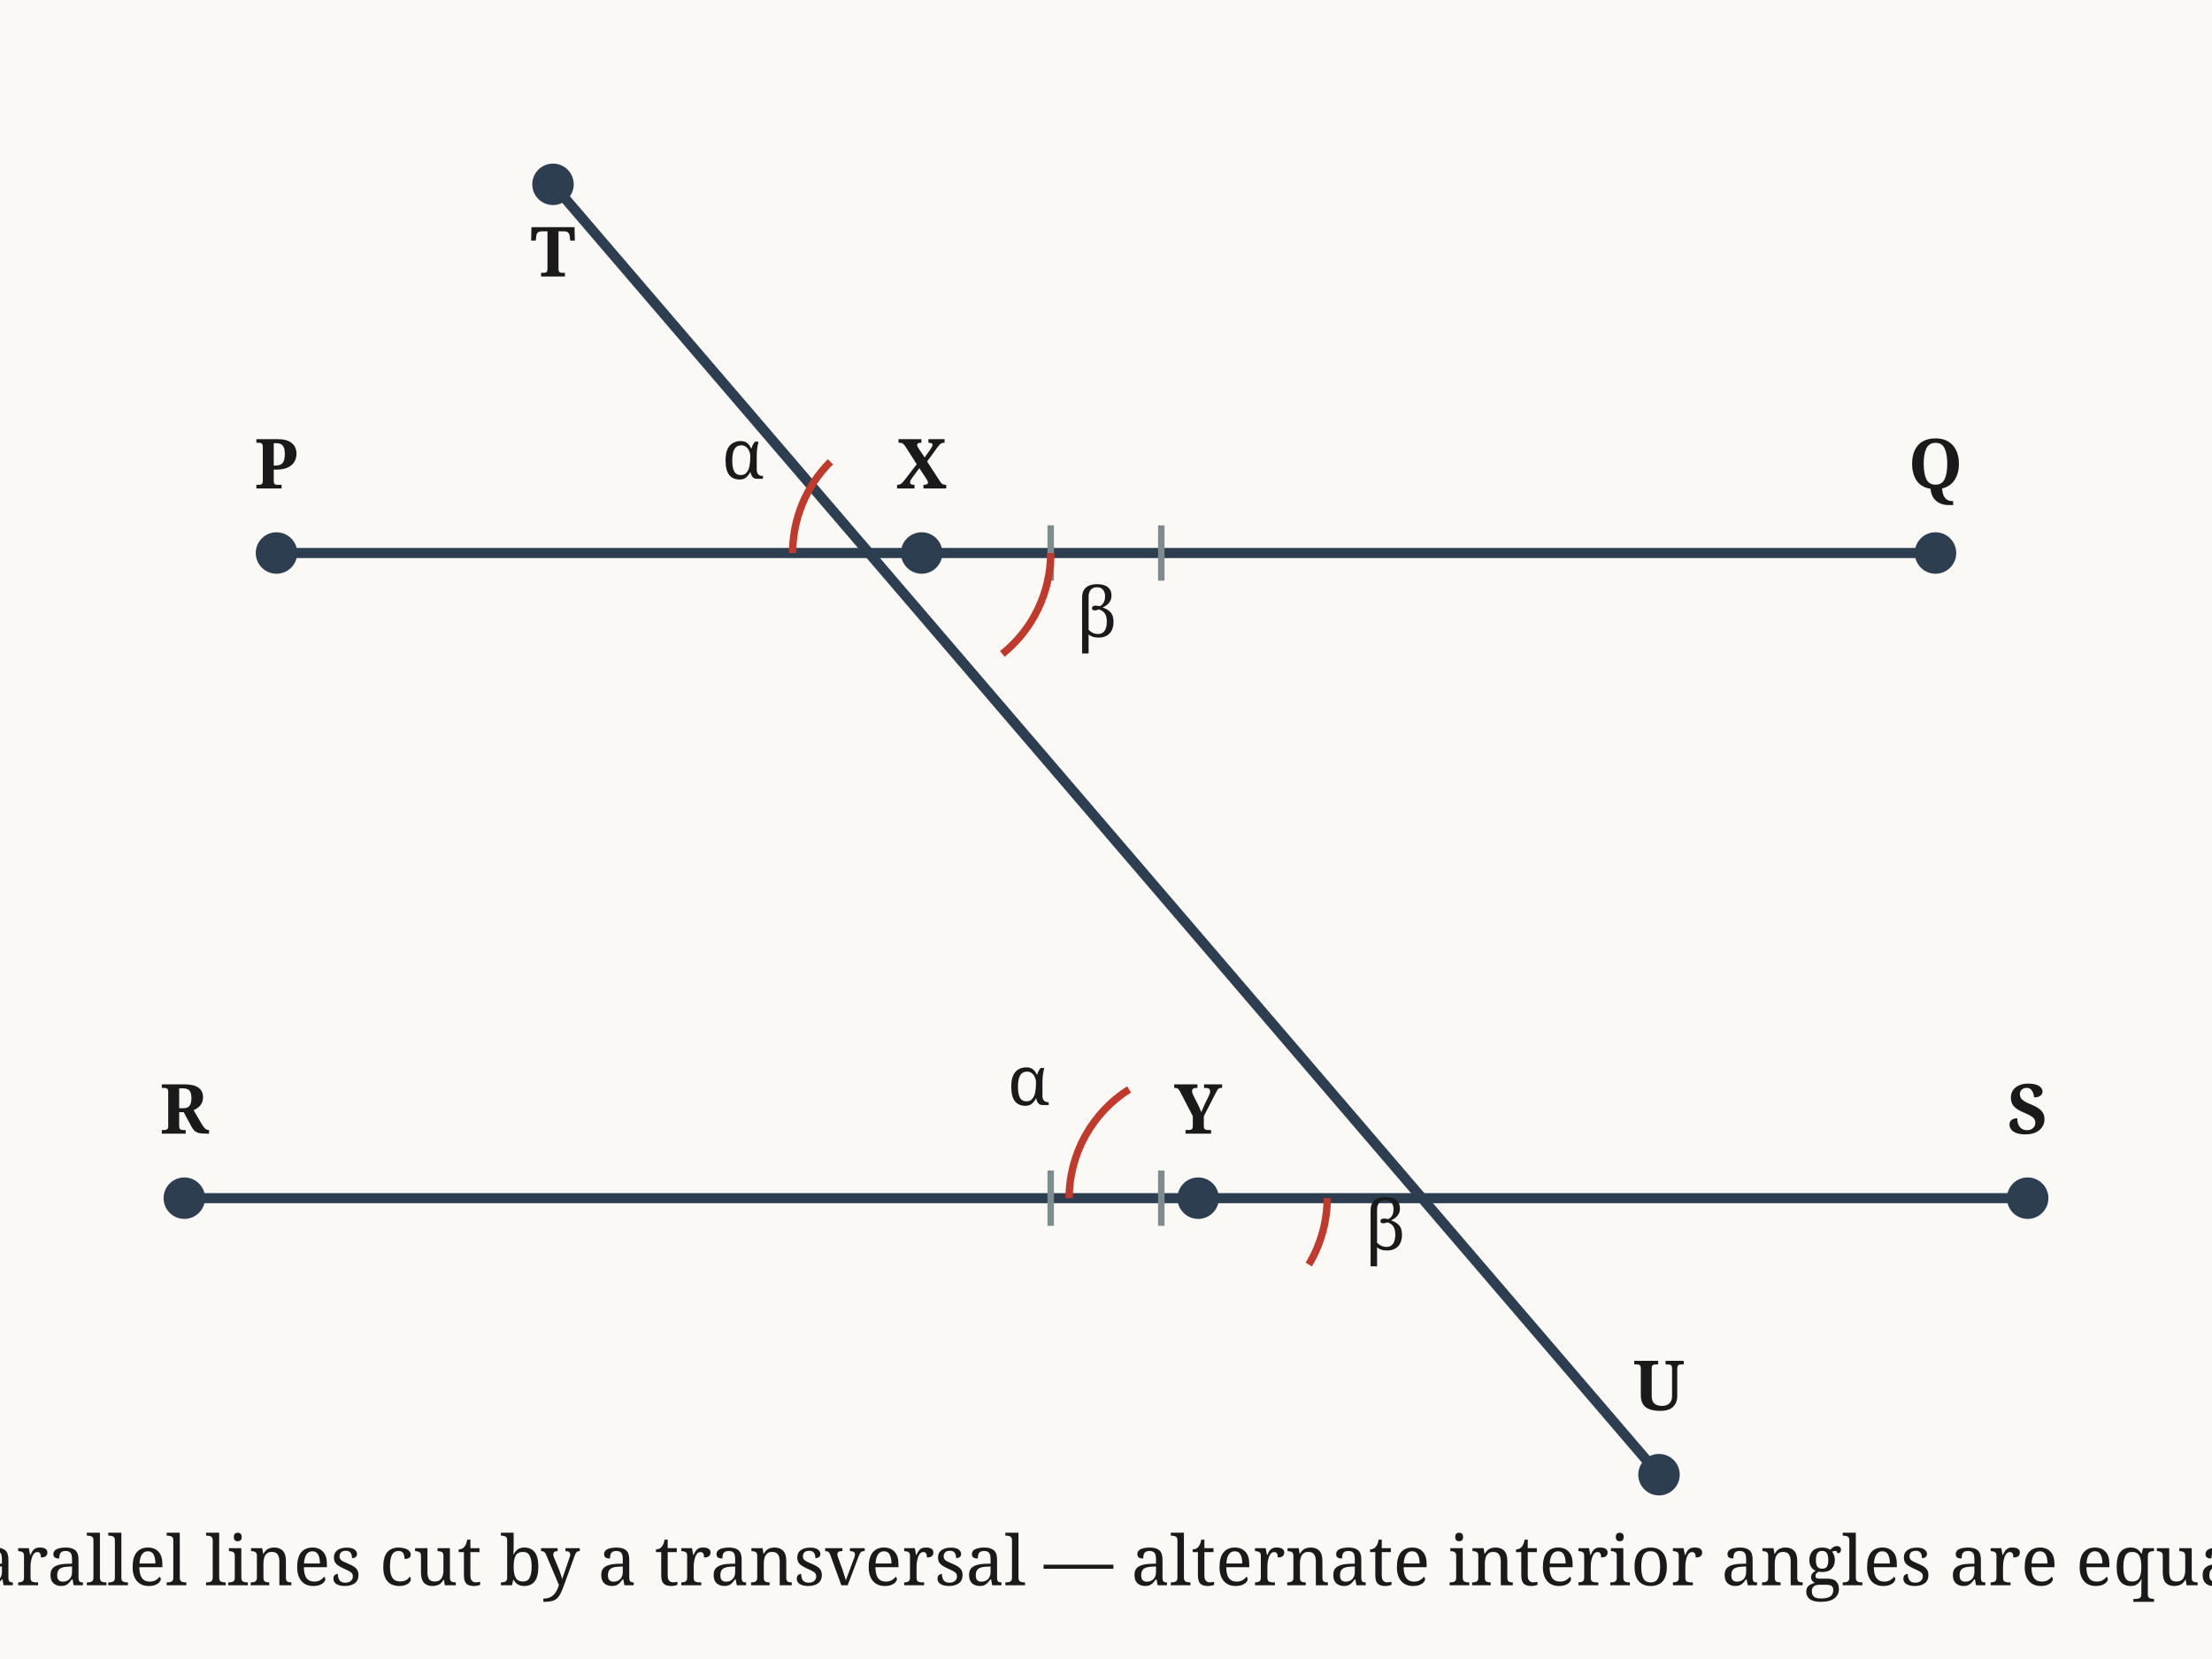
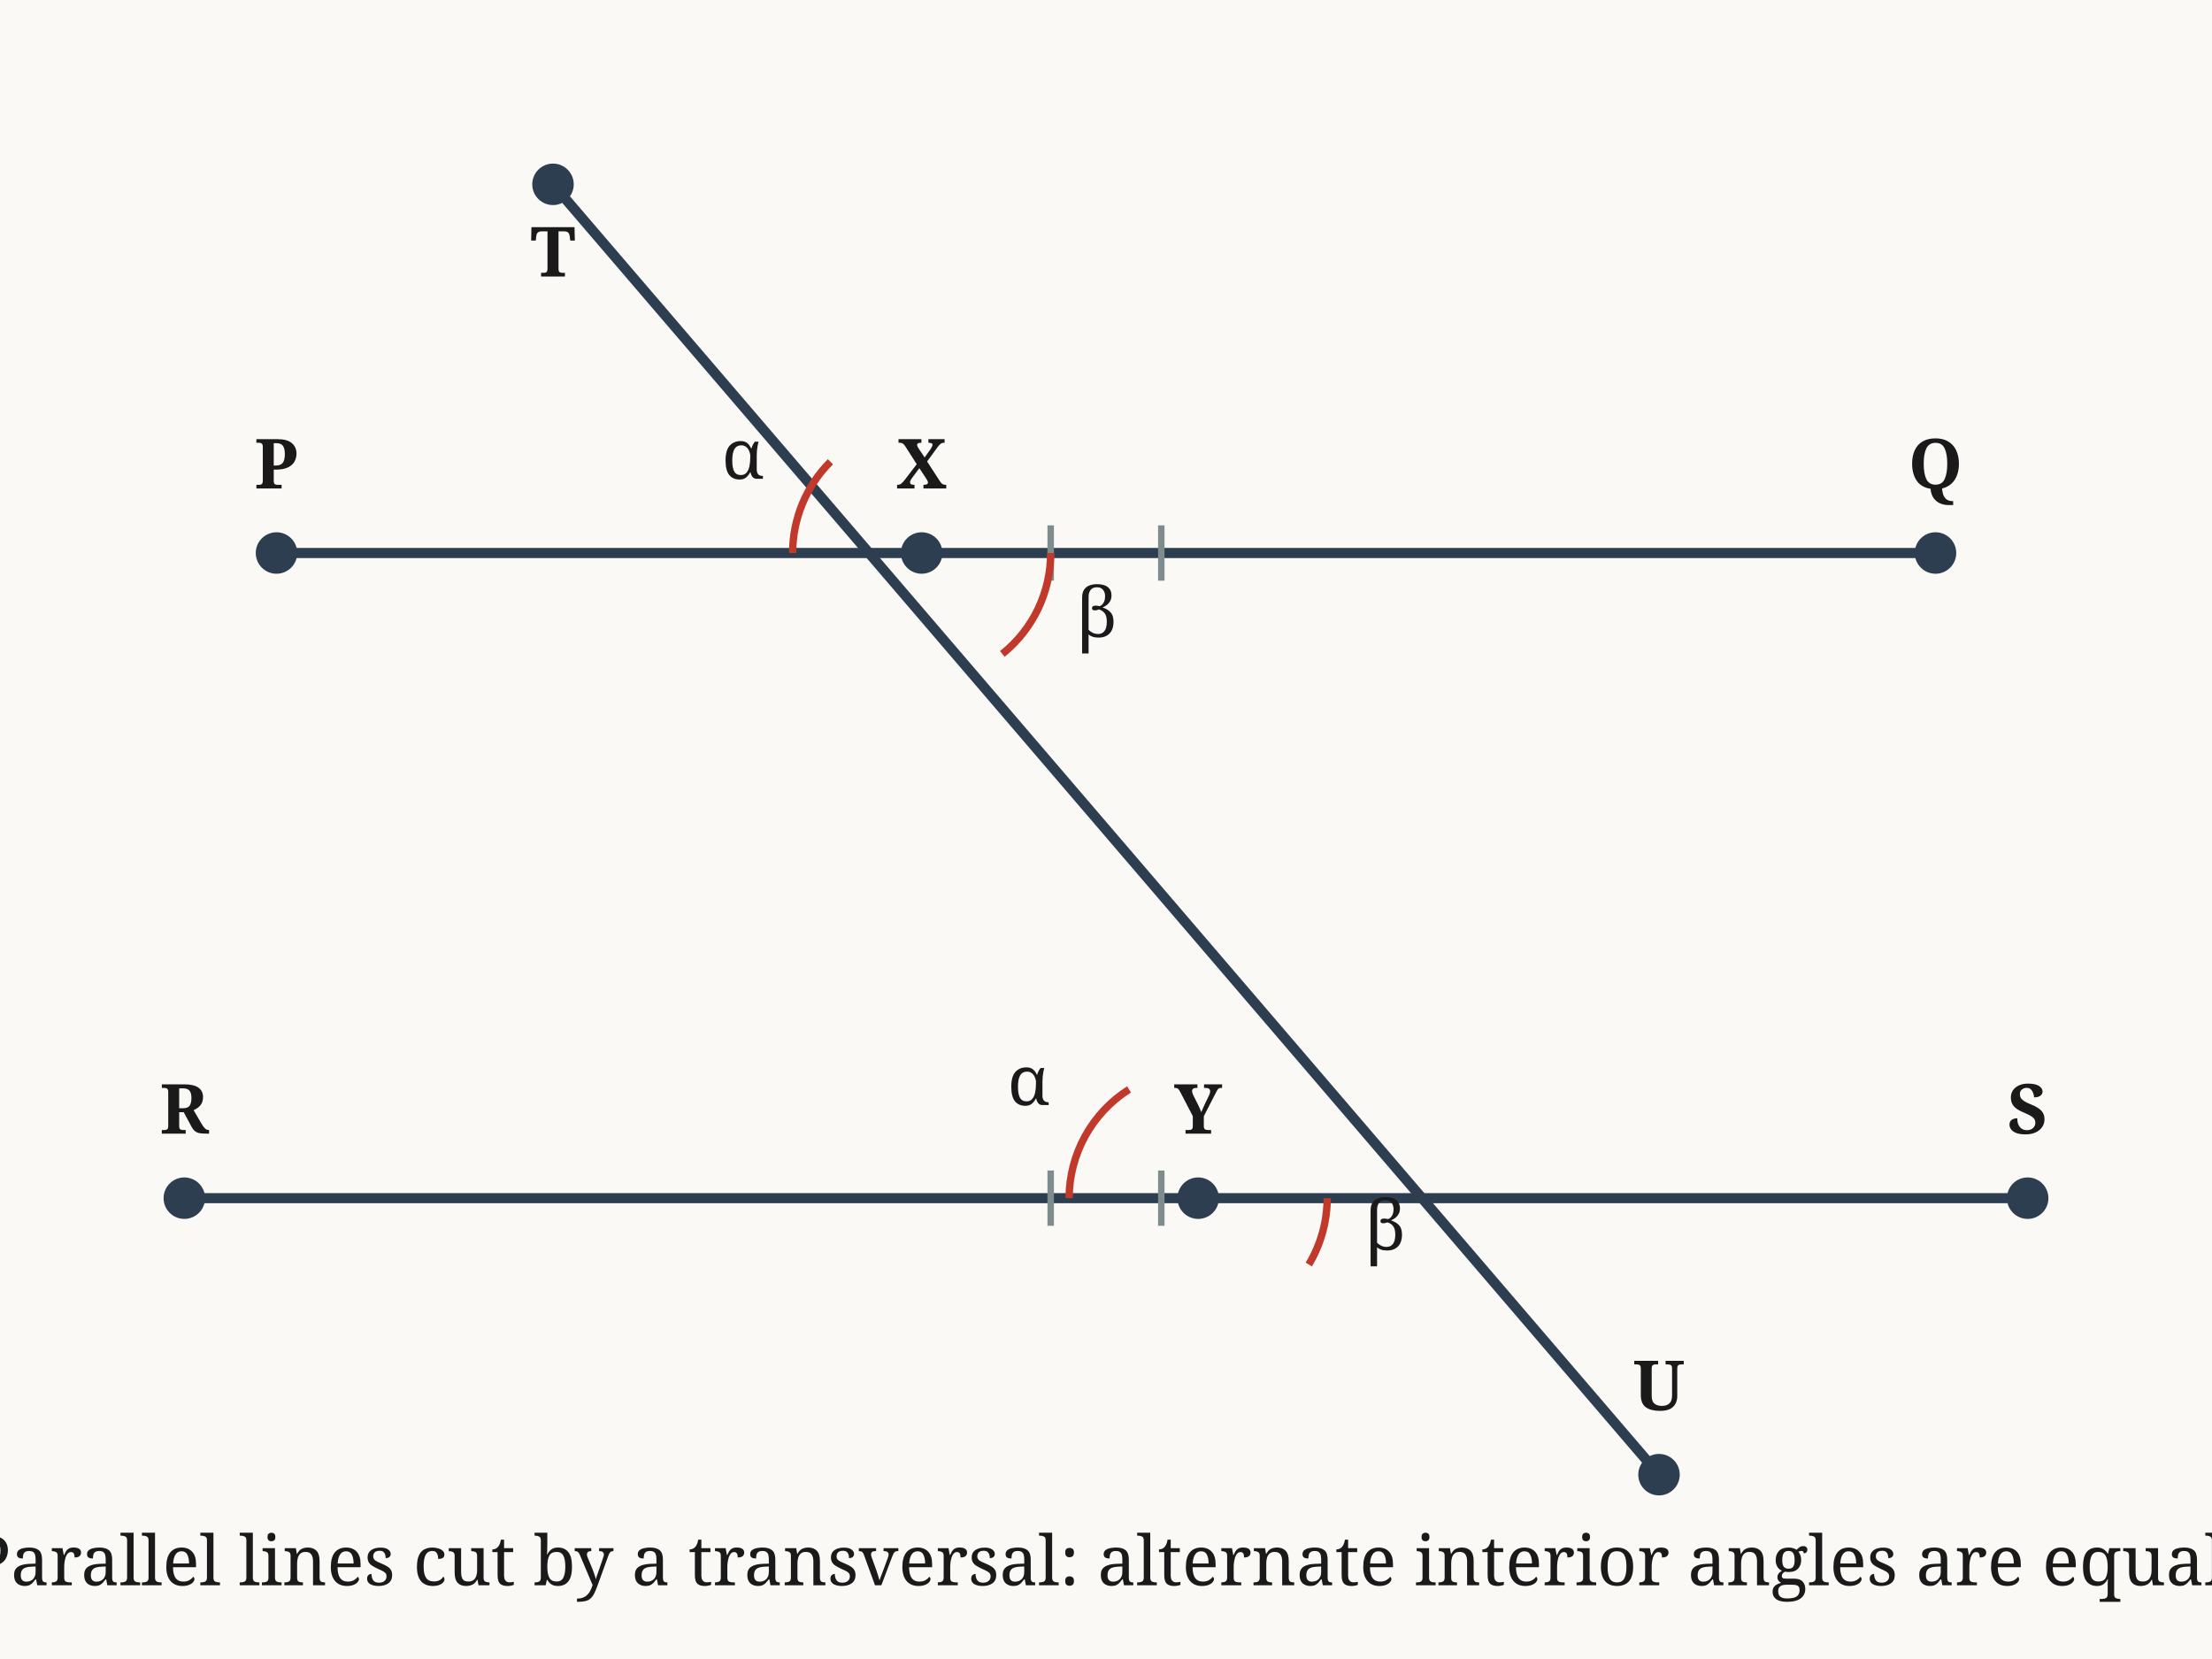
<svg xmlns="http://www.w3.org/2000/svg" viewBox="0 0 480 360" width="480" height="360">
  <style>text{font-family:Georgia,serif;font-size:15px;fill:#1a1a1a}</style>
  <rect width="100%" height="100%" fill="#faf9f6" />
  <line x1="60.0" y1="120.0" x2="420.0" y2="120.0" stroke="#2c3e50" stroke-width="2.2" stroke-linecap="round" />
  <line x1="40.0" y1="260.0" x2="440.0" y2="260.0" stroke="#2c3e50" stroke-width="2.2" stroke-linecap="round" />
  <line x1="120.0" y1="40.0" x2="360.0" y2="320.0" stroke="#2c3e50" stroke-width="2.2" stroke-linecap="round" />
  <line x1="228.0" y1="126.0" x2="228.0" y2="114.0" stroke="#7f8c8d" stroke-width="1.4" />
  <line x1="252.0" y1="126.0" x2="252.0" y2="114.0" stroke="#7f8c8d" stroke-width="1.4" />
  <line x1="228.0" y1="266.0" x2="228.0" y2="254.0" stroke="#7f8c8d" stroke-width="1.4" />
  <line x1="252.0" y1="266.0" x2="252.0" y2="254.0" stroke="#7f8c8d" stroke-width="1.4" />
  <path d="M 172.0 120.0 A 28.0 28.0 0 0 1 180.2 100.2" fill="none" stroke="#c0392b" stroke-width="1.6" />
  <text x="161.2" y="103.9" text-anchor="middle">α</text>
  <path d="M 232.0 260.0 A 28.0 28.0 0 0 1 245.0 236.4" fill="none" stroke="#c0392b" stroke-width="1.6" />
  <text x="223.2" y="239.8" text-anchor="middle">α</text>
  <path d="M 228.0 120.0 A 28.0 28.0 0 0 1 217.5 141.9" fill="none" stroke="#c0392b" stroke-width="1.6" />
  <text x="237.9" y="138.2" text-anchor="middle">β</text>
  <path d="M 288.0 260.0 A 28.0 28.0 0 0 1 284.0 274.4" fill="none" stroke="#c0392b" stroke-width="1.6" />
  <text x="300.5" y="271.2" text-anchor="middle">β</text>
  <circle cx="60.0" cy="120.0" r="4.5" fill="#2c3e50" />
  <text x="60.0" y="106.0" text-anchor="middle" font-weight="bold">P</text>
  <circle cx="420.0" cy="120.0" r="4.5" fill="#2c3e50" />
  <text x="420.0" y="106.0" text-anchor="middle" font-weight="bold">Q</text>
  <circle cx="40.0" cy="260.0" r="4.5" fill="#2c3e50" />
  <text x="40.0" y="246.0" text-anchor="middle" font-weight="bold">R</text>
  <circle cx="440.0" cy="260.0" r="4.5" fill="#2c3e50" />
  <text x="440.0" y="246.0" text-anchor="middle" font-weight="bold">S</text>
  <circle cx="120.0" cy="40.0" r="4.5" fill="#2c3e50" />
  <text x="120.0" y="60.0" text-anchor="middle" font-weight="bold">T</text>
  <circle cx="360.0" cy="320.0" r="4.5" fill="#2c3e50" />
  <text x="360.0" y="306.0" text-anchor="middle" font-weight="bold">U</text>
  <circle cx="200.0" cy="120.0" r="4.5" fill="#2c3e50" />
  <text x="200.0" y="106.0" text-anchor="middle" font-weight="bold">X</text>
  <circle cx="260.0" cy="260.0" r="4.5" fill="#2c3e50" />
  <text x="260.0" y="246.0" text-anchor="middle" font-weight="bold">Y</text>
-   <text x="240" y="344" text-anchor="middle" font-size="13" fill="#555">Parallel lines cut by a transversal — alternate interior angles are equal.</text>
+   <text x="240" y="344" text-anchor="middle" font-size="13" fill="#555">Parallel lines cut by a transversal: alternate interior angles are equal.</text>
</svg>
